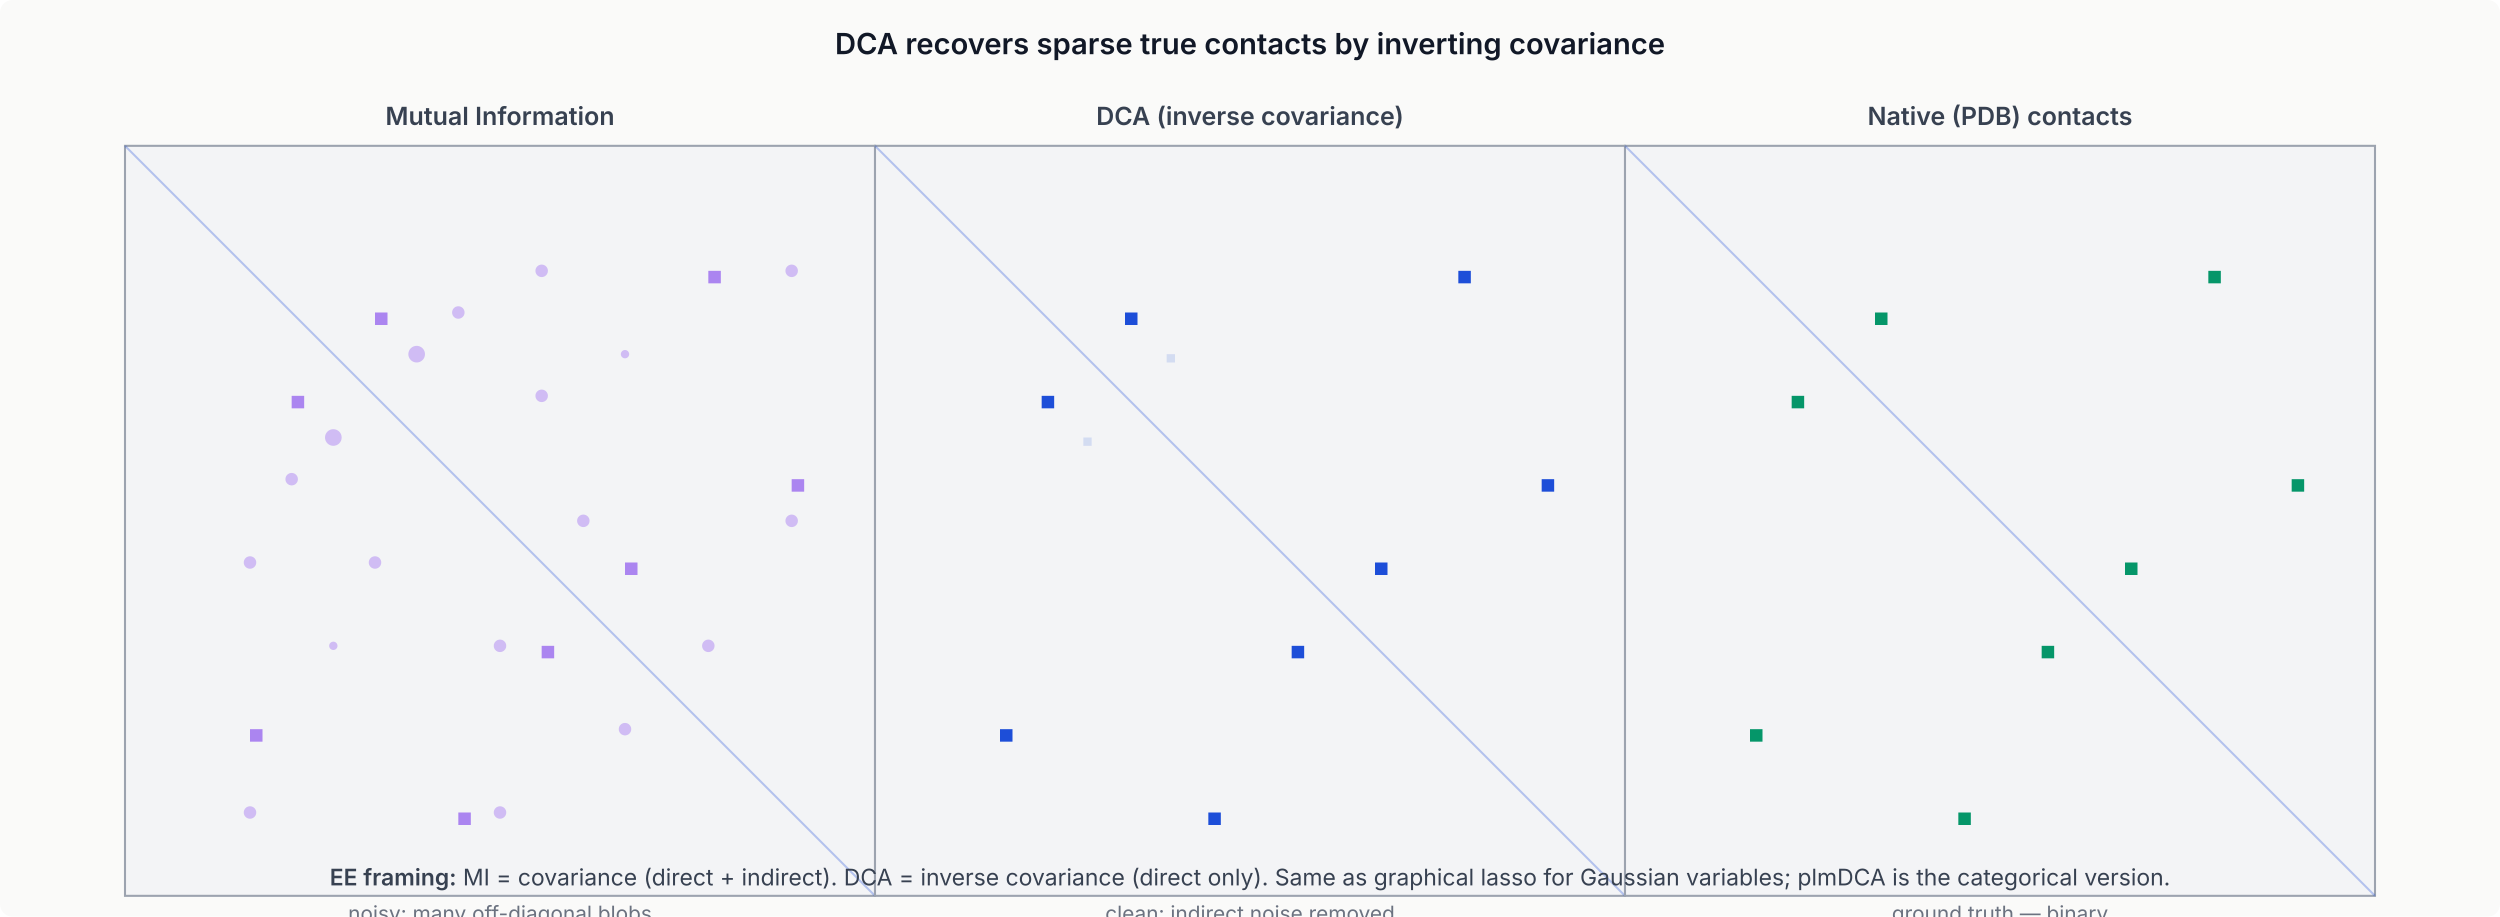
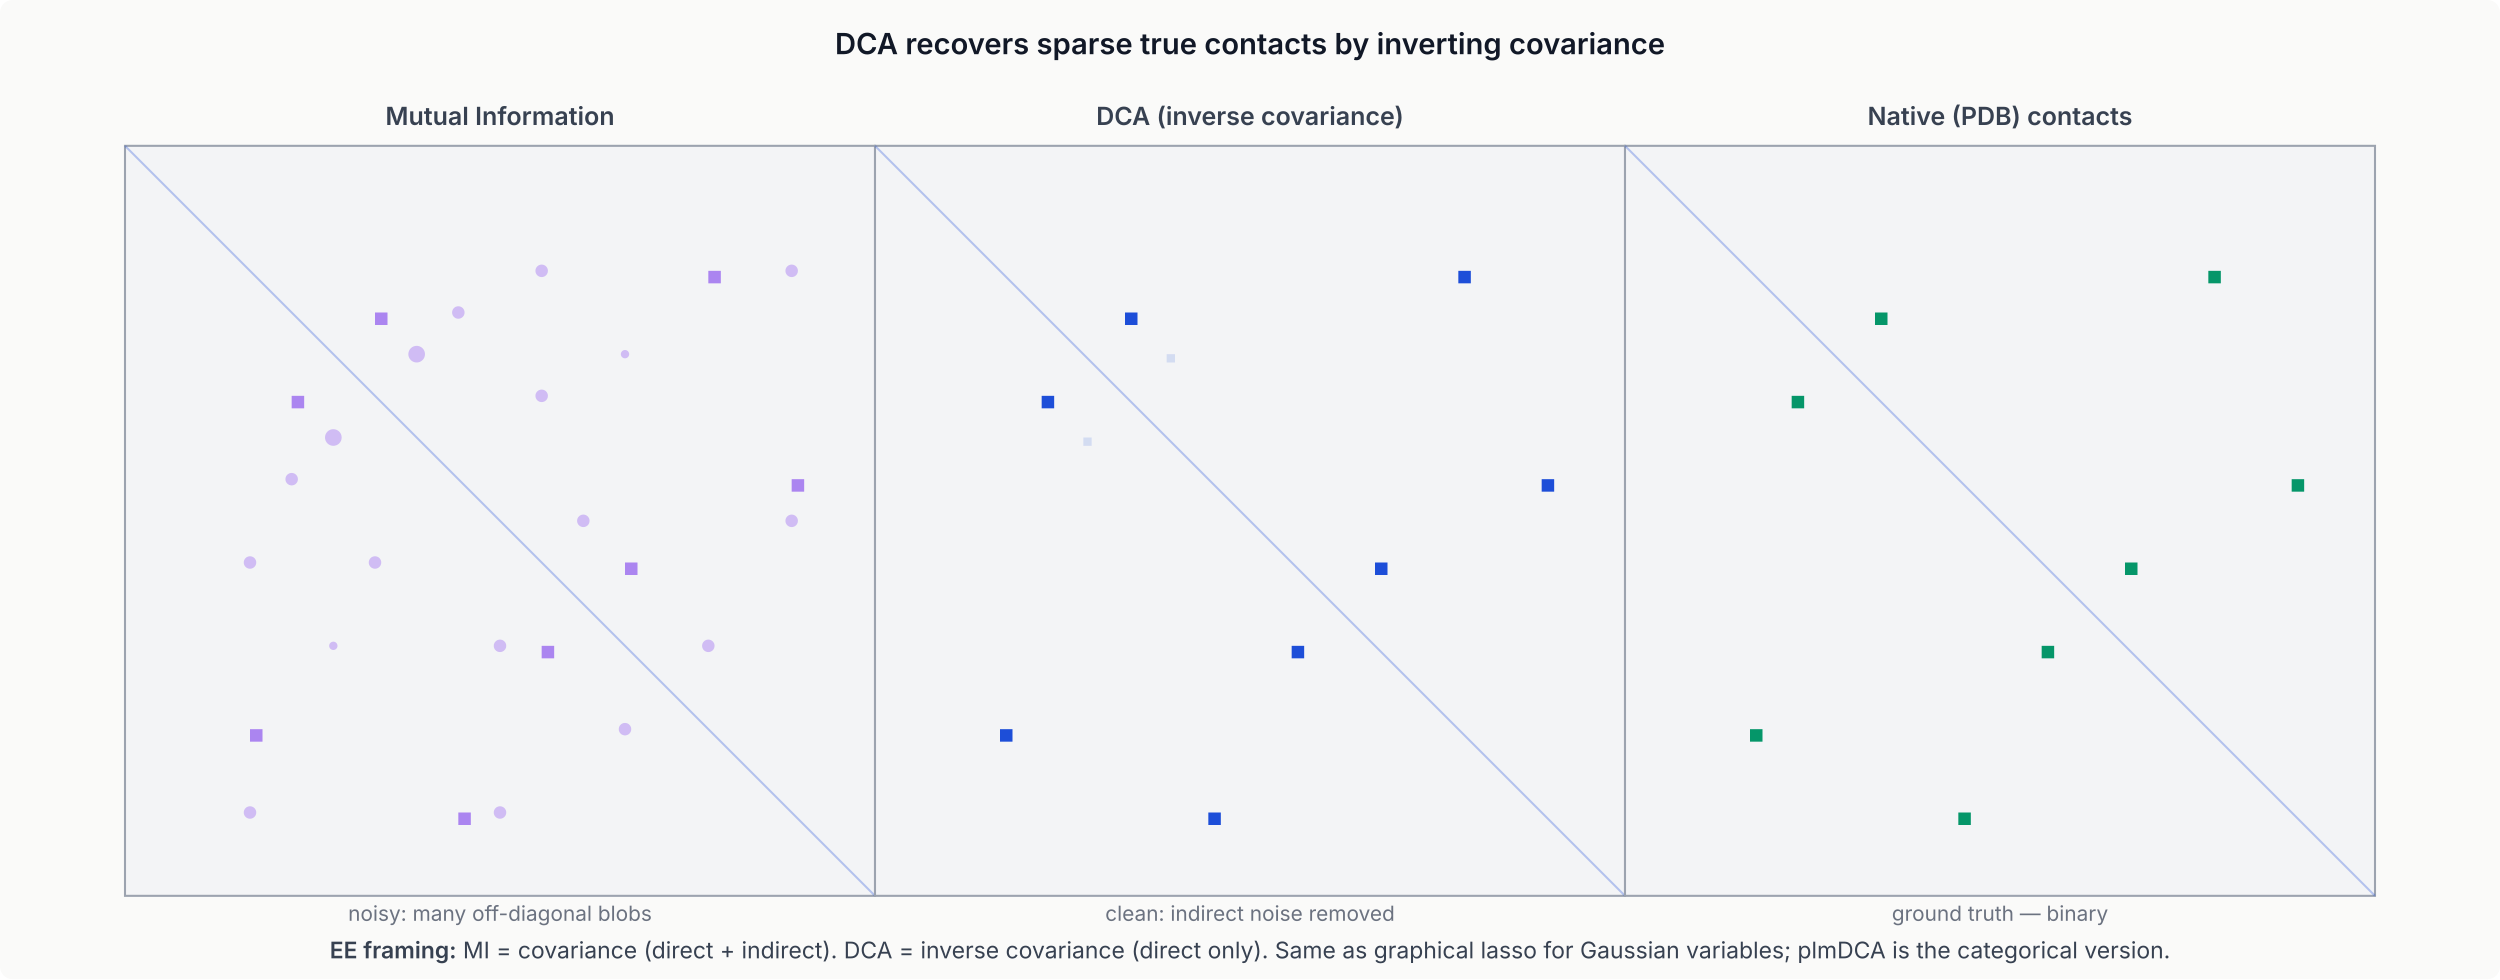
- <svg xmlns="http://www.w3.org/2000/svg" viewBox="0 0 1200 440" width="1200" height="440" font-family="Inter, sans-serif">
+ <svg xmlns="http://www.w3.org/2000/svg" viewBox="0 0 1200 470" width="1200" height="470" font-family="Inter, sans-serif">
  <defs>
    <style>text { font-family: Inter, sans-serif; }</style>
  </defs>
-   <rect width="1200" height="440" fill="#fafaf9" rx="6" />
+   <rect width="1200" height="470" fill="#fafaf9" rx="6" />
  <text x="600" y="26" text-anchor="middle" font-size="14" font-weight="600" fill="#111827">DCA recovers sparse true contacts by inverting covariance</text>
  <g transform="translate(60,70)">
    <text x="180" y="-10" text-anchor="middle" font-size="12" font-weight="600" fill="#374151">Mutual Information</text>
    <text x="180" y="372" text-anchor="middle" font-size="10" fill="#6b7280">noisy: many off-diagonal blobs</text>
    <rect x="0" y="0" width="360" height="360" fill="#f3f4f6" stroke="#9ca3af" />
    <line x1="0" y1="0" x2="360" y2="360" stroke="#1d4ed8" stroke-width="1" opacity="0.3" />
    <g fill="#7c3aed" opacity="0.6">
      <rect x="80" y="120" width="6" height="6" />
      <rect x="120" y="80" width="6" height="6" />
      <rect x="200" y="240" width="6" height="6" />
      <rect x="240" y="200" width="6" height="6" />
      <rect x="60" y="280" width="6" height="6" />
      <rect x="280" y="60" width="6" height="6" />
      <rect x="160" y="320" width="6" height="6" />
      <rect x="320" y="160" width="6" height="6" />
    </g>
    <g fill="#7c3aed" opacity="0.3">
      <circle cx="100" cy="140" r="4" />
      <circle cx="140" cy="100" r="4" />
      <circle cx="180" cy="240" r="3" />
      <circle cx="220" cy="180" r="3" />
      <circle cx="60" cy="200" r="3" />
      <circle cx="200" cy="60" r="3" />
      <circle cx="120" cy="200" r="3" />
      <circle cx="200" cy="120" r="3" />
      <circle cx="80" cy="160" r="3" />
      <circle cx="160" cy="80" r="3" />
      <circle cx="240" cy="280" r="3" />
      <circle cx="280" cy="240" r="3" />
      <circle cx="180" cy="320" r="3" />
      <circle cx="320" cy="180" r="3" />
      <circle cx="60" cy="320" r="3" />
      <circle cx="320" cy="60" r="3" />
      <circle cx="100" cy="240" r="2" />
      <circle cx="240" cy="100" r="2" />
    </g>
  </g>
  <g transform="translate(420,70)">
    <text x="180" y="-10" text-anchor="middle" font-size="12" font-weight="600" fill="#374151">DCA (inverse covariance)</text>
    <text x="180" y="372" text-anchor="middle" font-size="10" fill="#6b7280">clean: indirect noise removed</text>
    <rect x="0" y="0" width="360" height="360" fill="#f3f4f6" stroke="#9ca3af" />
    <line x1="0" y1="0" x2="360" y2="360" stroke="#1d4ed8" stroke-width="1" opacity="0.3" />
    <g fill="#1d4ed8">
      <rect x="80" y="120" width="6" height="6" />
      <rect x="120" y="80" width="6" height="6" />
      <rect x="200" y="240" width="6" height="6" />
      <rect x="240" y="200" width="6" height="6" />
      <rect x="60" y="280" width="6" height="6" />
      <rect x="280" y="60" width="6" height="6" />
      <rect x="160" y="320" width="6" height="6" />
      <rect x="320" y="160" width="6" height="6" />
    </g>
    <g fill="#1d4ed8" opacity="0.15">
      <rect x="100" y="140" width="4" height="4" />
      <rect x="140" y="100" width="4" height="4" />
    </g>
  </g>
  <g transform="translate(780,70)">
    <text x="180" y="-10" text-anchor="middle" font-size="12" font-weight="600" fill="#374151">Native (PDB) contacts</text>
    <text x="180" y="372" text-anchor="middle" font-size="10" fill="#6b7280">ground truth — binary</text>
    <rect x="0" y="0" width="360" height="360" fill="#f3f4f6" stroke="#9ca3af" />
    <line x1="0" y1="0" x2="360" y2="360" stroke="#1d4ed8" stroke-width="1" opacity="0.3" />
    <g fill="#059669">
      <rect x="80" y="120" width="6" height="6" />
      <rect x="120" y="80" width="6" height="6" />
      <rect x="200" y="240" width="6" height="6" />
      <rect x="240" y="200" width="6" height="6" />
      <rect x="60" y="280" width="6" height="6" />
      <rect x="280" y="60" width="6" height="6" />
      <rect x="160" y="320" width="6" height="6" />
      <rect x="320" y="160" width="6" height="6" />
    </g>
  </g>
-   <text x="600" y="425" text-anchor="middle" font-size="11" fill="#374151">
+   <text x="600" y="460" text-anchor="middle" font-size="11" fill="#374151">
    <tspan font-weight="600">EE framing:</tspan> MI = covariance (direct + indirect). DCA = inverse covariance (direct only). Same as graphical lasso for Gaussian variables; plmDCA is the categorical version.</text>
</svg>
